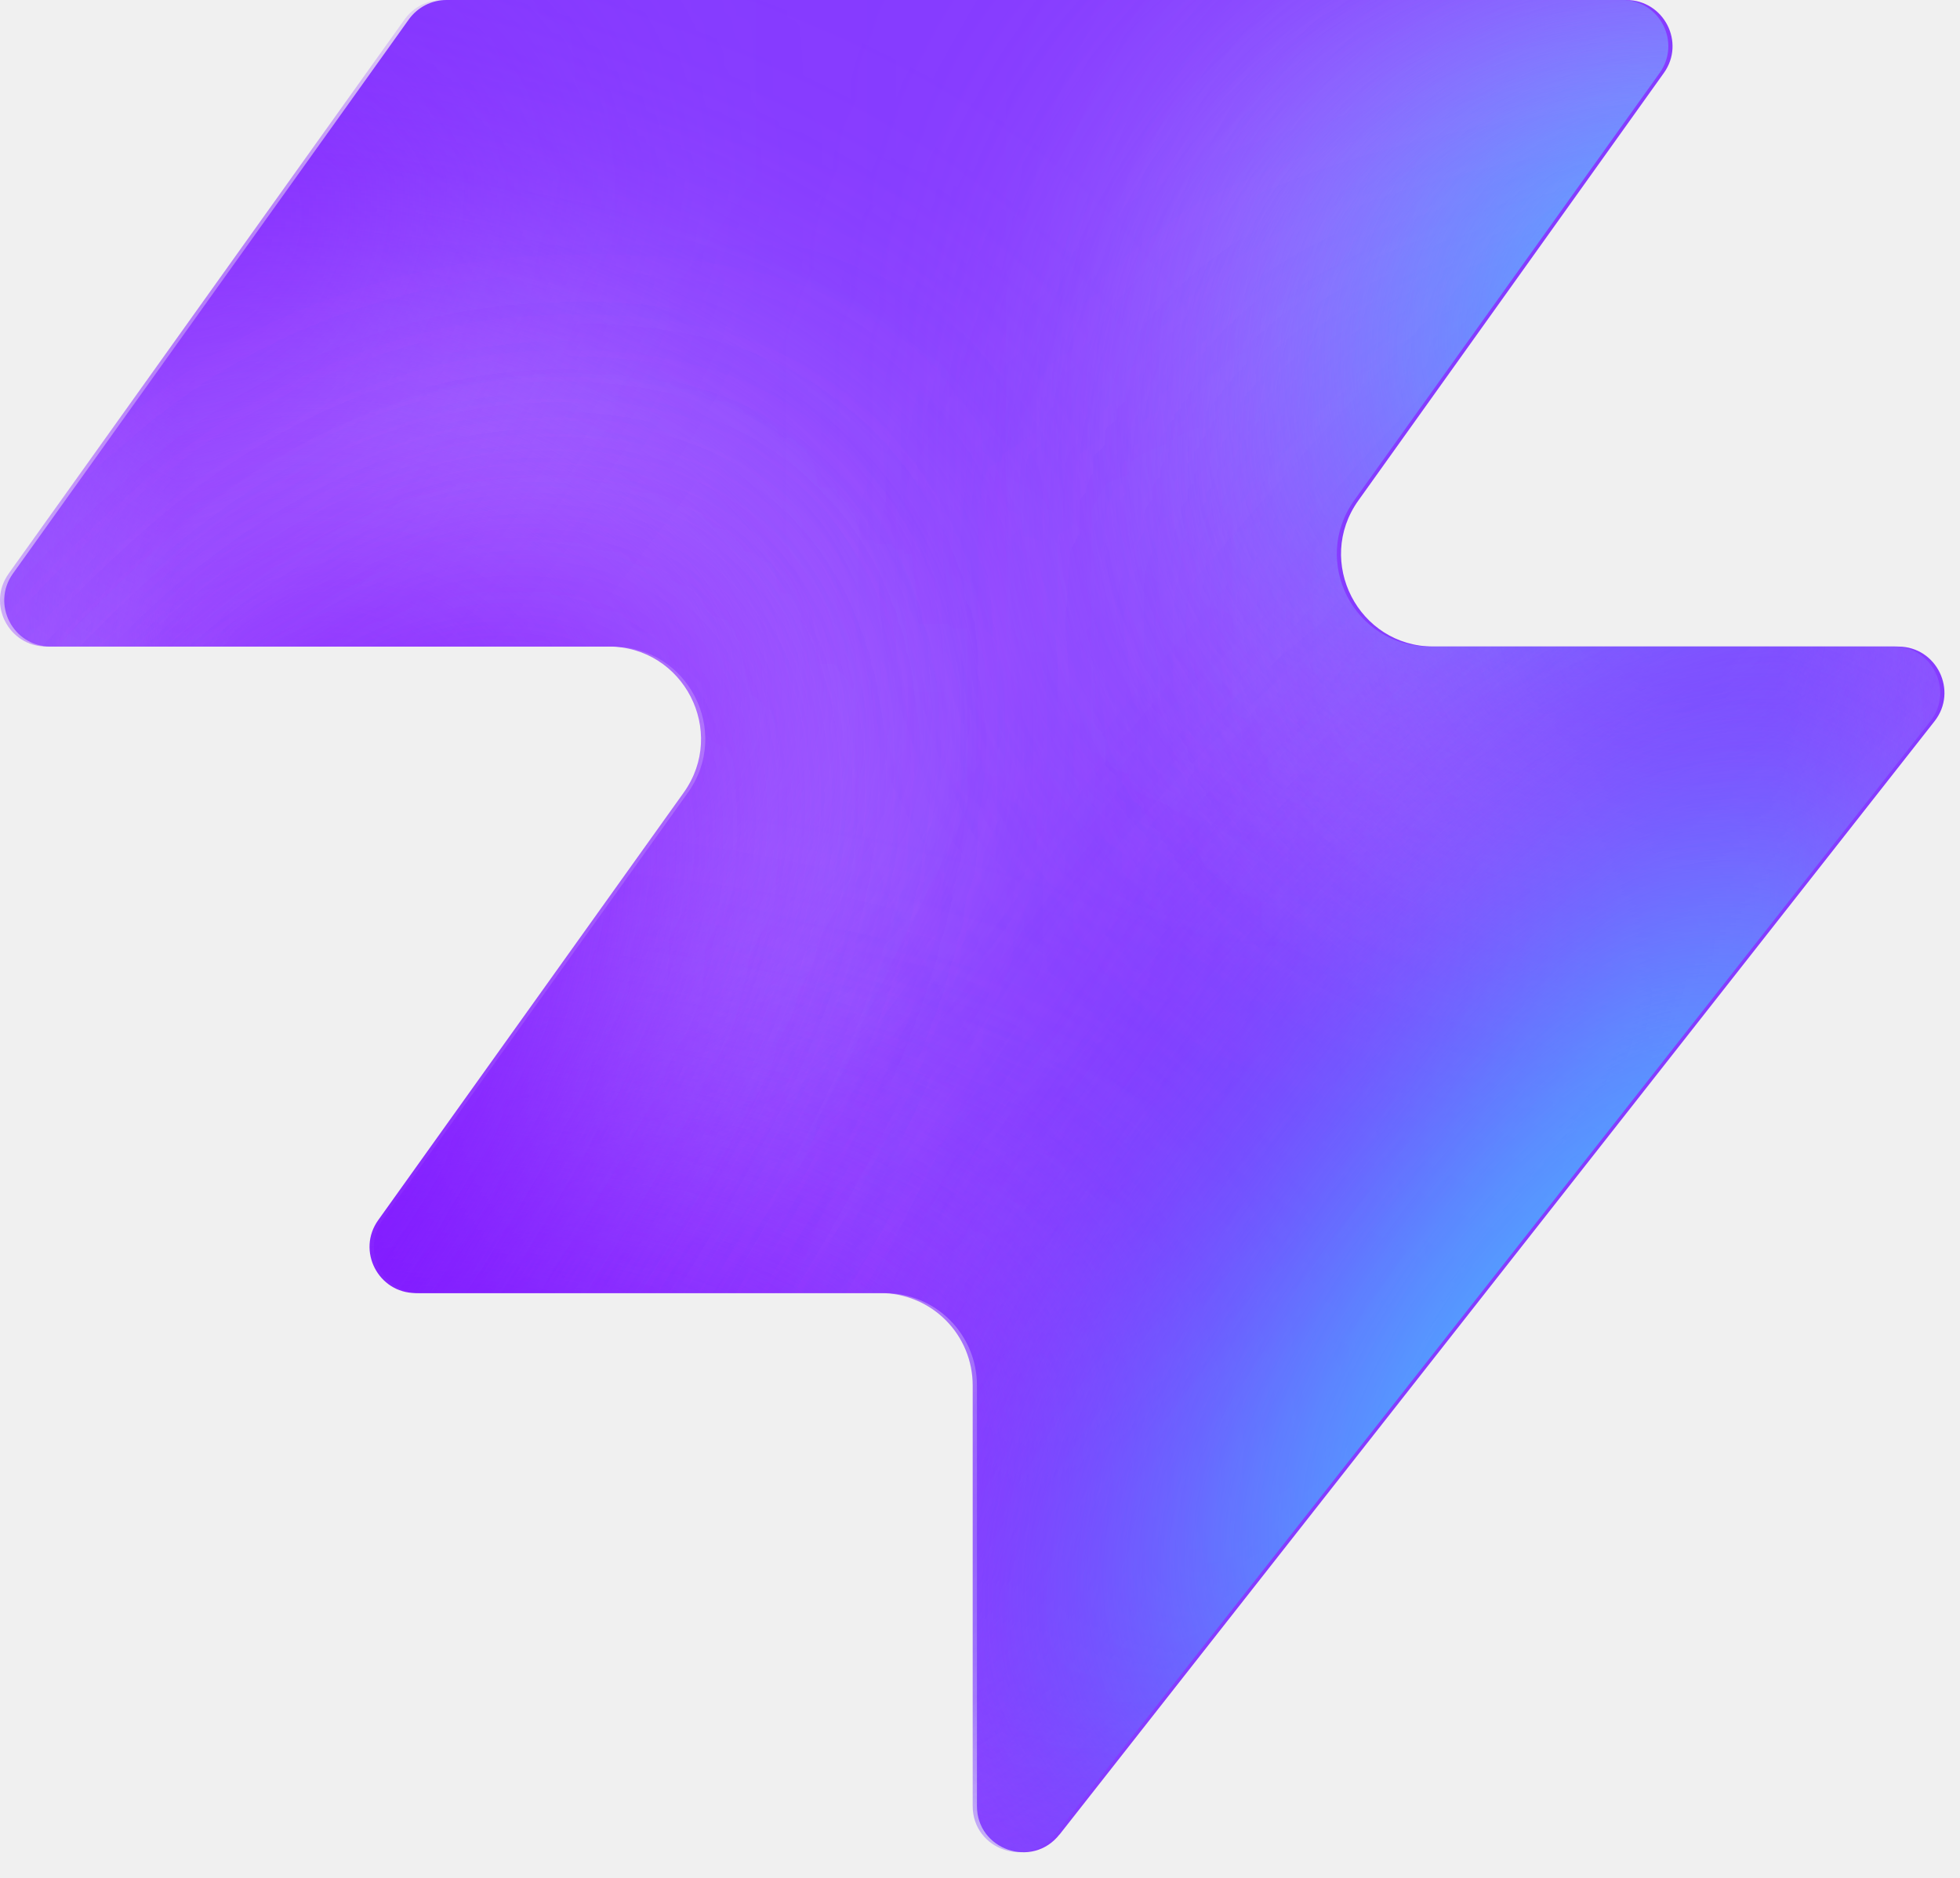
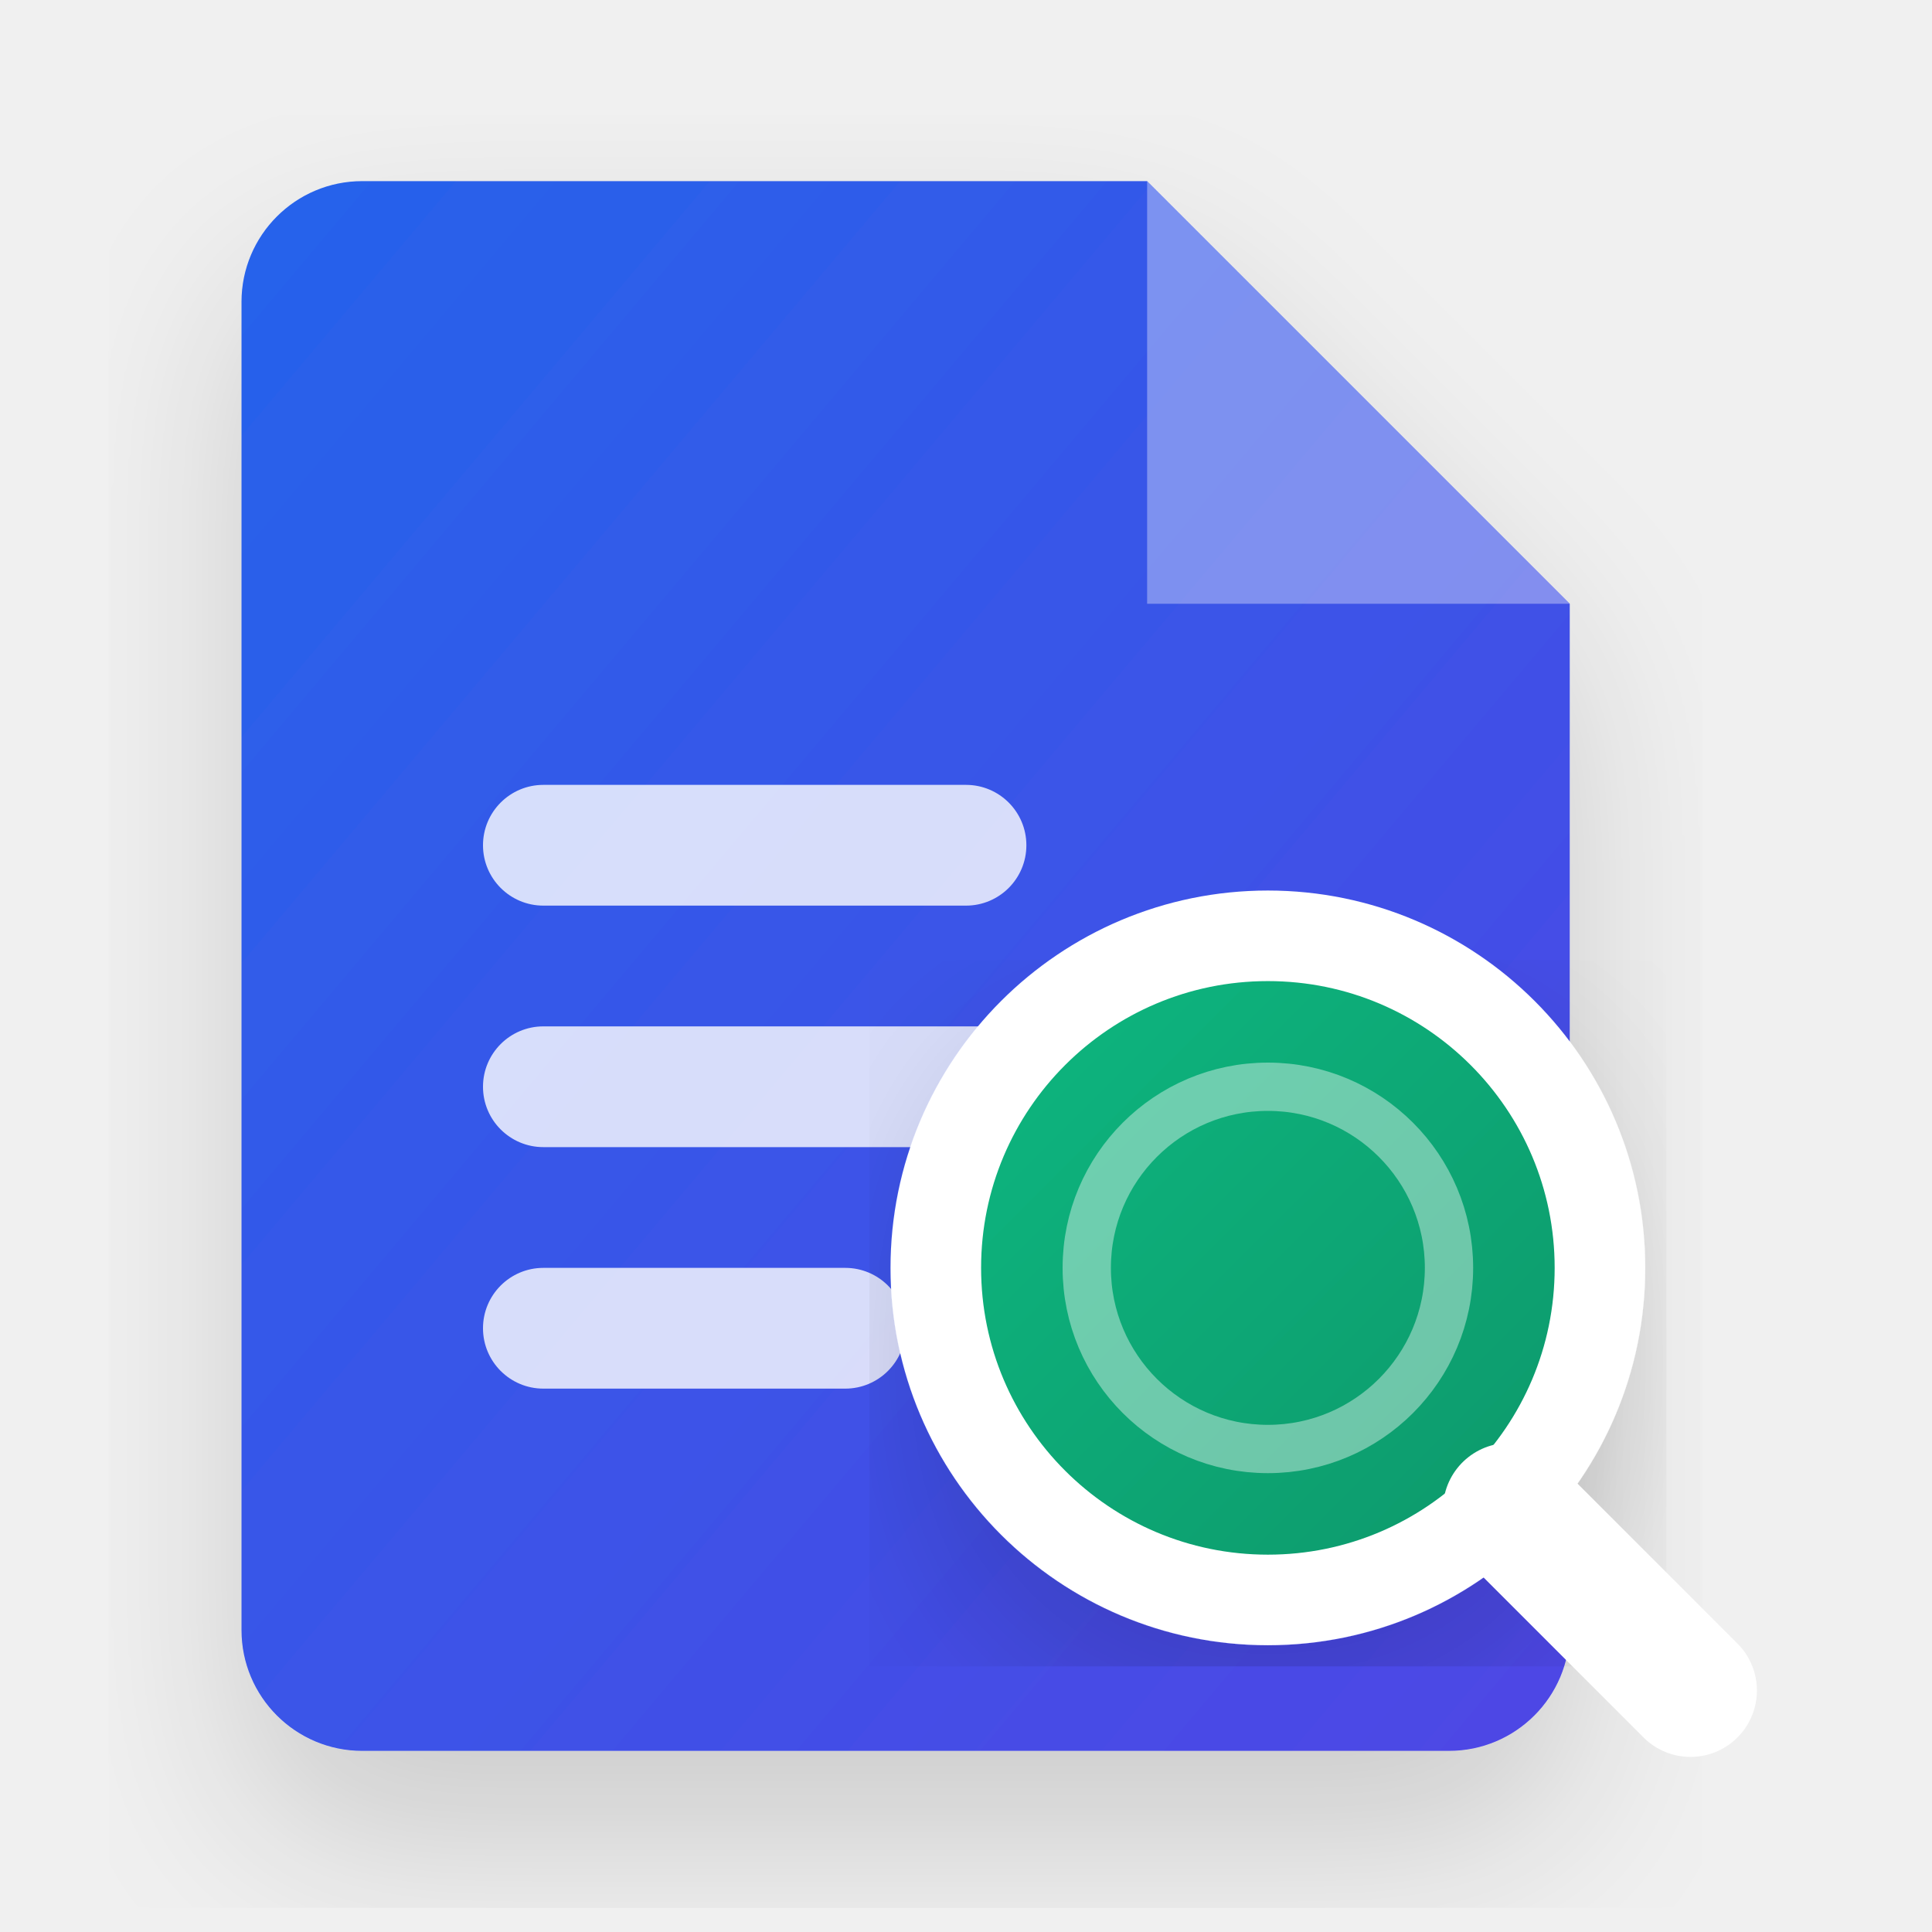
- <svg xmlns="http://www.w3.org/2000/svg" width="48" height="46" fill="none" viewBox="0 0 48 46">
-   <path fill="#863bff" d="M25.946 44.938c-.664.845-2.021.375-2.021-.698V33.937a2.26 2.26 0 0 0-2.262-2.262H10.287c-.92 0-1.456-1.04-.92-1.788l7.48-10.471c1.07-1.497 0-3.578-1.842-3.578H1.237c-.92 0-1.456-1.04-.92-1.788L10.013.474c.214-.297.556-.474.92-.474h28.894c.92 0 1.456 1.04.92 1.788l-7.48 10.471c-1.07 1.498 0 3.579 1.842 3.579h11.377c.943 0 1.473 1.088.89 1.83L25.947 44.94z" style="fill:#863bff;fill:color(display-p3 .525 .23 1);fill-opacity:1" />
-   <mask id="a" width="48" height="46" x="0" y="0" maskUnits="userSpaceOnUse" style="mask-type:alpha">
-     <path fill="#000" d="M25.842 44.938c-.664.844-2.021.375-2.021-.698V33.937a2.26 2.26 0 0 0-2.262-2.262H10.183c-.92 0-1.456-1.04-.92-1.788l7.48-10.471c1.07-1.498 0-3.579-1.842-3.579H1.133c-.92 0-1.456-1.04-.92-1.787L9.91.473c.214-.297.556-.474.92-.474h28.894c.92 0 1.456 1.04.92 1.788l-7.48 10.471c-1.07 1.498 0 3.578 1.842 3.578h11.377c.943 0 1.473 1.088.89 1.832L25.843 44.94z" style="fill:#000;fill-opacity:1" />
-   </mask>
-   <g mask="url(#a)">
-     <g filter="url(#b)">
-       <ellipse cx="5.508" cy="14.704" fill="#ede6ff" rx="5.508" ry="14.704" style="fill:#ede6ff;fill:color(display-p3 .927 .903 1);fill-opacity:1" transform="matrix(.00324 1 1 -.00324 -4.47 31.516)" />
-     </g>
-     <g filter="url(#c)">
-       <ellipse cx="10.399" cy="29.851" fill="#ede6ff" rx="10.399" ry="29.851" style="fill:#ede6ff;fill:color(display-p3 .927 .903 1);fill-opacity:1" transform="matrix(.00324 1 1 -.00324 -39.328 7.883)" />
-     </g>
-     <g filter="url(#d)">
-       <ellipse cx="5.508" cy="30.487" fill="#7e14ff" rx="5.508" ry="30.487" style="fill:#7e14ff;fill:color(display-p3 .492 .077 1);fill-opacity:1" transform="rotate(89.814 -25.913 -14.639)scale(1 -1)" />
-     </g>
-     <g filter="url(#e)">
-       <ellipse cx="5.508" cy="30.599" fill="#7e14ff" rx="5.508" ry="30.599" style="fill:#7e14ff;fill:color(display-p3 .492 .077 1);fill-opacity:1" transform="rotate(89.814 -32.644 -3.334)scale(1 -1)" />
-     </g>
-     <g filter="url(#f)">
-       <ellipse cx="5.508" cy="30.599" fill="#7e14ff" rx="5.508" ry="30.599" style="fill:#7e14ff;fill:color(display-p3 .492 .077 1);fill-opacity:1" transform="matrix(.00324 1 1 -.00324 -34.34 30.47)" />
-     </g>
-     <g filter="url(#g)">
-       <ellipse cx="14.072" cy="22.078" fill="#ede6ff" rx="14.072" ry="22.078" style="fill:#ede6ff;fill:color(display-p3 .927 .903 1);fill-opacity:1" transform="rotate(93.35 24.506 48.493)scale(-1 1)" />
-     </g>
-     <g filter="url(#h)">
-       <ellipse cx="3.47" cy="21.501" fill="#7e14ff" rx="3.47" ry="21.501" style="fill:#7e14ff;fill:color(display-p3 .492 .077 1);fill-opacity:1" transform="rotate(89.009 28.708 47.59)scale(-1 1)" />
-     </g>
-     <g filter="url(#i)">
-       <ellipse cx="3.47" cy="21.501" fill="#7e14ff" rx="3.47" ry="21.501" style="fill:#7e14ff;fill:color(display-p3 .492 .077 1);fill-opacity:1" transform="rotate(89.009 28.708 47.59)scale(-1 1)" />
-     </g>
-     <g filter="url(#j)">
-       <ellipse cx=".387" cy="8.972" fill="#7e14ff" rx="4.407" ry="29.108" style="fill:#7e14ff;fill:color(display-p3 .492 .077 1);fill-opacity:1" transform="rotate(39.51 .387 8.972)" />
-     </g>
-     <g filter="url(#k)">
-       <ellipse cx="47.523" cy="-6.092" fill="#7e14ff" rx="4.407" ry="29.108" style="fill:#7e14ff;fill:color(display-p3 .492 .077 1);fill-opacity:1" transform="rotate(37.892 47.523 -6.092)" />
-     </g>
-     <g filter="url(#l)">
-       <ellipse cx="41.412" cy="6.333" fill="#47bfff" rx="5.971" ry="9.665" style="fill:#47bfff;fill:color(display-p3 .28 .748 1);fill-opacity:1" transform="rotate(37.892 41.412 6.333)" />
-     </g>
-     <g filter="url(#m)">
-       <ellipse cx="-1.879" cy="38.332" fill="#7e14ff" rx="4.407" ry="29.108" style="fill:#7e14ff;fill:color(display-p3 .492 .077 1);fill-opacity:1" transform="rotate(37.892 -1.88 38.332)" />
-     </g>
-     <g filter="url(#n)">
-       <ellipse cx="-1.879" cy="38.332" fill="#7e14ff" rx="4.407" ry="29.108" style="fill:#7e14ff;fill:color(display-p3 .492 .077 1);fill-opacity:1" transform="rotate(37.892 -1.88 38.332)" />
-     </g>
-     <g filter="url(#o)">
-       <ellipse cx="35.651" cy="29.907" fill="#7e14ff" rx="4.407" ry="29.108" style="fill:#7e14ff;fill:color(display-p3 .492 .077 1);fill-opacity:1" transform="rotate(37.892 35.651 29.907)" />
-     </g>
-     <g filter="url(#p)">
-       <ellipse cx="38.418" cy="32.4" fill="#47bfff" rx="5.971" ry="15.297" style="fill:#47bfff;fill:color(display-p3 .28 .748 1);fill-opacity:1" transform="rotate(37.892 38.418 32.4)" />
-     </g>
-   </g>
+ <svg xmlns="http://www.w3.org/2000/svg" viewBox="0 0 32 32" fill="none">
  <defs>
-     <filter id="b" width="60.045" height="41.654" x="-19.77" y="16.149" color-interpolation-filters="sRGB" filterUnits="userSpaceOnUse">
-       <feFlood flood-opacity="0" result="BackgroundImageFix" />
-       <feBlend in="SourceGraphic" in2="BackgroundImageFix" result="shape" />
-       <feGaussianBlur result="effect1_foregroundBlur_2002_17158" stdDeviation="7.659" />
-     </filter>
-     <filter id="c" width="90.34" height="51.437" x="-54.613" y="-7.533" color-interpolation-filters="sRGB" filterUnits="userSpaceOnUse">
-       <feFlood flood-opacity="0" result="BackgroundImageFix" />
-       <feBlend in="SourceGraphic" in2="BackgroundImageFix" result="shape" />
-       <feGaussianBlur result="effect1_foregroundBlur_2002_17158" stdDeviation="7.659" />
-     </filter>
-     <filter id="d" width="79.355" height="29.4" x="-49.64" y="2.03" color-interpolation-filters="sRGB" filterUnits="userSpaceOnUse">
-       <feFlood flood-opacity="0" result="BackgroundImageFix" />
-       <feBlend in="SourceGraphic" in2="BackgroundImageFix" result="shape" />
-       <feGaussianBlur result="effect1_foregroundBlur_2002_17158" stdDeviation="4.596" />
-     </filter>
-     <filter id="e" width="79.579" height="29.4" x="-45.045" y="20.029" color-interpolation-filters="sRGB" filterUnits="userSpaceOnUse">
-       <feFlood flood-opacity="0" result="BackgroundImageFix" />
-       <feBlend in="SourceGraphic" in2="BackgroundImageFix" result="shape" />
-       <feGaussianBlur result="effect1_foregroundBlur_2002_17158" stdDeviation="4.596" />
-     </filter>
-     <filter id="f" width="79.579" height="29.4" x="-43.513" y="21.178" color-interpolation-filters="sRGB" filterUnits="userSpaceOnUse">
-       <feFlood flood-opacity="0" result="BackgroundImageFix" />
-       <feBlend in="SourceGraphic" in2="BackgroundImageFix" result="shape" />
-       <feGaussianBlur result="effect1_foregroundBlur_2002_17158" stdDeviation="4.596" />
-     </filter>
-     <filter id="g" width="74.749" height="58.852" x="15.756" y="-17.901" color-interpolation-filters="sRGB" filterUnits="userSpaceOnUse">
-       <feFlood flood-opacity="0" result="BackgroundImageFix" />
-       <feBlend in="SourceGraphic" in2="BackgroundImageFix" result="shape" />
-       <feGaussianBlur result="effect1_foregroundBlur_2002_17158" stdDeviation="7.659" />
-     </filter>
-     <filter id="h" width="61.377" height="25.362" x="23.548" y="2.284" color-interpolation-filters="sRGB" filterUnits="userSpaceOnUse">
-       <feFlood flood-opacity="0" result="BackgroundImageFix" />
-       <feBlend in="SourceGraphic" in2="BackgroundImageFix" result="shape" />
-       <feGaussianBlur result="effect1_foregroundBlur_2002_17158" stdDeviation="4.596" />
-     </filter>
-     <filter id="i" width="61.377" height="25.362" x="23.548" y="2.284" color-interpolation-filters="sRGB" filterUnits="userSpaceOnUse">
-       <feFlood flood-opacity="0" result="BackgroundImageFix" />
-       <feBlend in="SourceGraphic" in2="BackgroundImageFix" result="shape" />
-       <feGaussianBlur result="effect1_foregroundBlur_2002_17158" stdDeviation="4.596" />
-     </filter>
-     <filter id="j" width="56.045" height="63.649" x="-27.636" y="-22.853" color-interpolation-filters="sRGB" filterUnits="userSpaceOnUse">
-       <feFlood flood-opacity="0" result="BackgroundImageFix" />
-       <feBlend in="SourceGraphic" in2="BackgroundImageFix" result="shape" />
-       <feGaussianBlur result="effect1_foregroundBlur_2002_17158" stdDeviation="4.596" />
-     </filter>
-     <filter id="k" width="54.814" height="64.646" x="20.116" y="-38.415" color-interpolation-filters="sRGB" filterUnits="userSpaceOnUse">
-       <feFlood flood-opacity="0" result="BackgroundImageFix" />
-       <feBlend in="SourceGraphic" in2="BackgroundImageFix" result="shape" />
-       <feGaussianBlur result="effect1_foregroundBlur_2002_17158" stdDeviation="4.596" />
-     </filter>
-     <filter id="l" width="33.541" height="35.313" x="24.641" y="-11.323" color-interpolation-filters="sRGB" filterUnits="userSpaceOnUse">
-       <feFlood flood-opacity="0" result="BackgroundImageFix" />
-       <feBlend in="SourceGraphic" in2="BackgroundImageFix" result="shape" />
-       <feGaussianBlur result="effect1_foregroundBlur_2002_17158" stdDeviation="4.596" />
-     </filter>
-     <filter id="m" width="54.814" height="64.646" x="-29.286" y="6.009" color-interpolation-filters="sRGB" filterUnits="userSpaceOnUse">
-       <feFlood flood-opacity="0" result="BackgroundImageFix" />
-       <feBlend in="SourceGraphic" in2="BackgroundImageFix" result="shape" />
-       <feGaussianBlur result="effect1_foregroundBlur_2002_17158" stdDeviation="4.596" />
-     </filter>
-     <filter id="n" width="54.814" height="64.646" x="-29.286" y="6.009" color-interpolation-filters="sRGB" filterUnits="userSpaceOnUse">
-       <feFlood flood-opacity="0" result="BackgroundImageFix" />
-       <feBlend in="SourceGraphic" in2="BackgroundImageFix" result="shape" />
-       <feGaussianBlur result="effect1_foregroundBlur_2002_17158" stdDeviation="4.596" />
-     </filter>
-     <filter id="o" width="54.814" height="64.646" x="8.244" y="-2.416" color-interpolation-filters="sRGB" filterUnits="userSpaceOnUse">
-       <feFlood flood-opacity="0" result="BackgroundImageFix" />
-       <feBlend in="SourceGraphic" in2="BackgroundImageFix" result="shape" />
-       <feGaussianBlur result="effect1_foregroundBlur_2002_17158" stdDeviation="4.596" />
-     </filter>
-     <filter id="p" width="39.409" height="43.623" x="18.713" y="10.588" color-interpolation-filters="sRGB" filterUnits="userSpaceOnUse">
-       <feFlood flood-opacity="0" result="BackgroundImageFix" />
-       <feBlend in="SourceGraphic" in2="BackgroundImageFix" result="shape" />
-       <feGaussianBlur result="effect1_foregroundBlur_2002_17158" stdDeviation="4.596" />
+     <linearGradient id="page-grad" x1="0%" y1="0%" x2="100%" y2="100%">
+       <stop offset="0%" stop-color="#2563EB" />
+       <stop offset="100%" stop-color="#4F46E5" />
+     </linearGradient>
+     <linearGradient id="lens-grad" x1="0%" y1="0%" x2="100%" y2="100%">
+       <stop offset="0%" stop-color="#10B981" />
+       <stop offset="100%" stop-color="#059669" />
+     </linearGradient>
+     <filter id="logo-shadow" x="-10%" y="-10%" width="120%" height="120%">
+       <feDropShadow dx="0" dy="1.5" stdDeviation="1.5" flood-color="#000000" flood-opacity="0.15" />
    </filter>
  </defs>
+   <path d="M6 3h13l7 7v17a2 2 0 0 1-2 2H6a2 2 0 0 1-2-2V5a2 2 0 0 1 2-2z" fill="url(#page-grad)" filter="url(#logo-shadow)" />
+   <path d="M19 3v7h7L19 3z" fill="#ffffff" opacity="0.35" />
+   <rect x="8" y="13" width="9" height="2" rx="1" fill="#ffffff" opacity="0.8" />
+   <rect x="8" y="17" width="11" height="2" rx="1" fill="#ffffff" opacity="0.8" />
+   <rect x="8" y="21" width="7" height="2" rx="1" fill="#ffffff" opacity="0.8" />
+   <circle cx="21" cy="21" r="5.5" fill="url(#lens-grad)" stroke="#ffffff" stroke-width="1.5" filter="url(#logo-shadow)" />
+   <circle cx="21" cy="21" r="3" fill="none" stroke="#ffffff" stroke-width="0.8" opacity="0.4" />
+   <line x1="25" y1="25" x2="28" y2="28" stroke="#ffffff" stroke-width="2.2" stroke-linecap="round" />
</svg>
